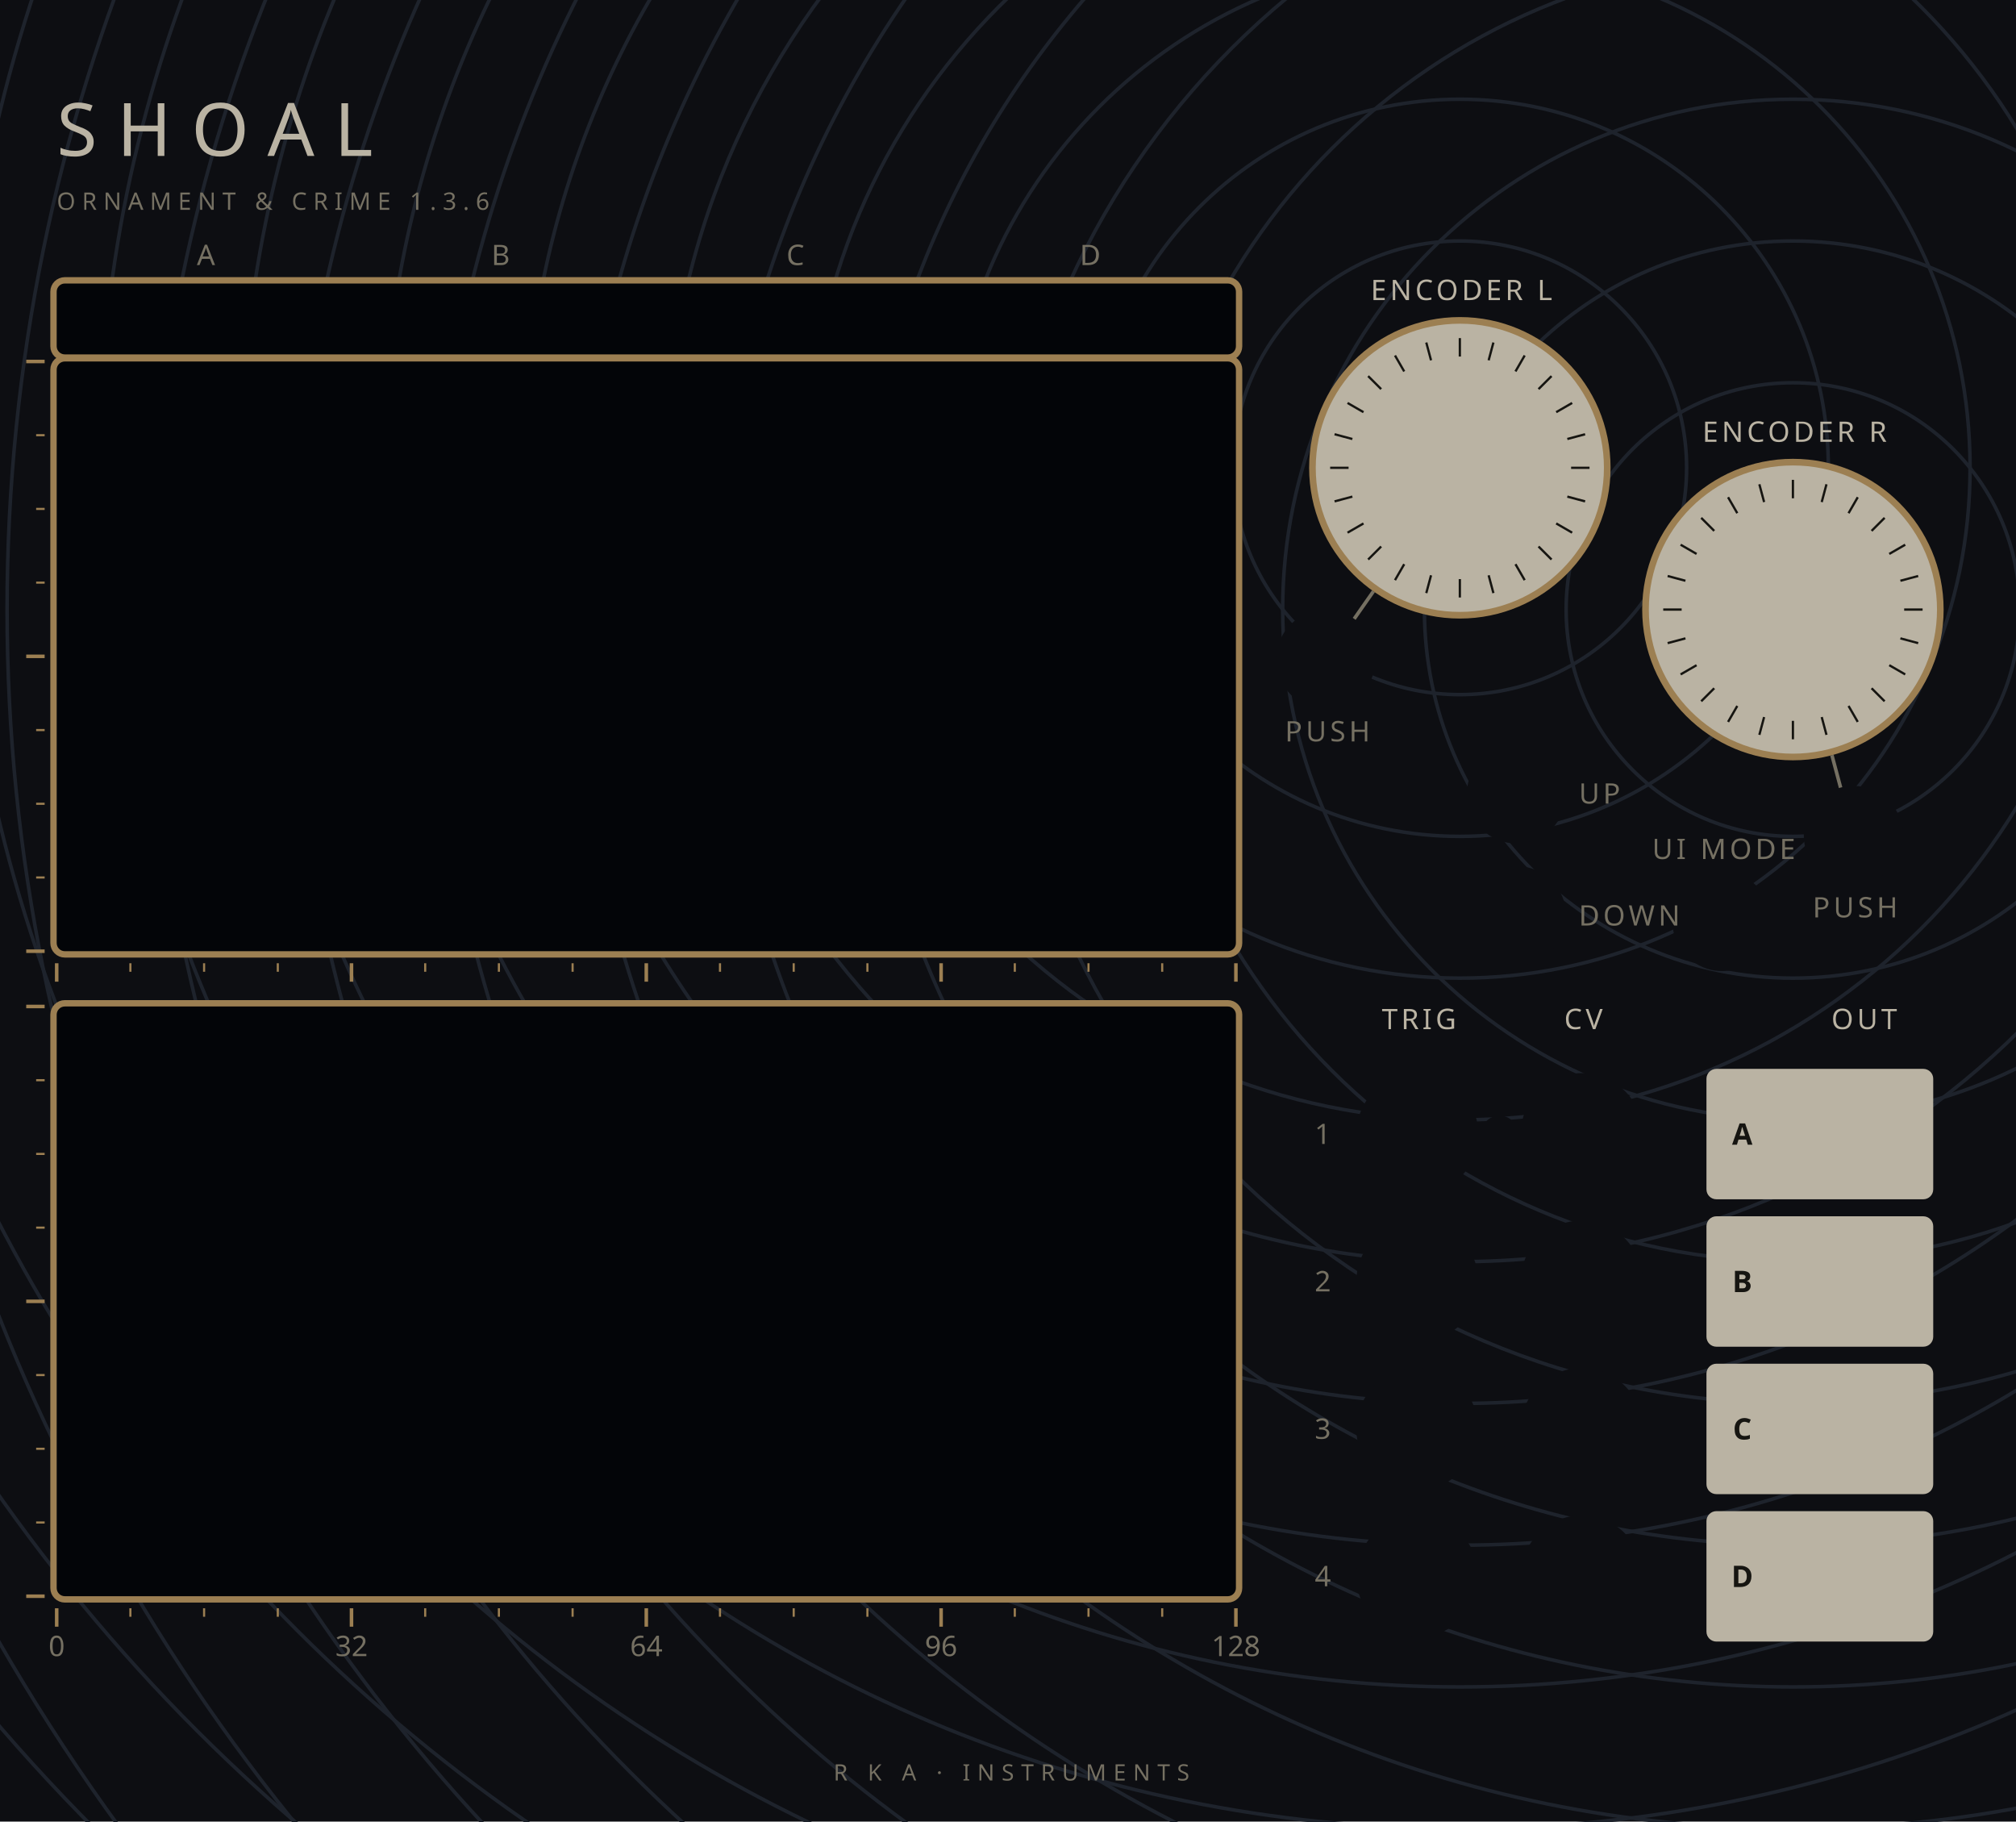
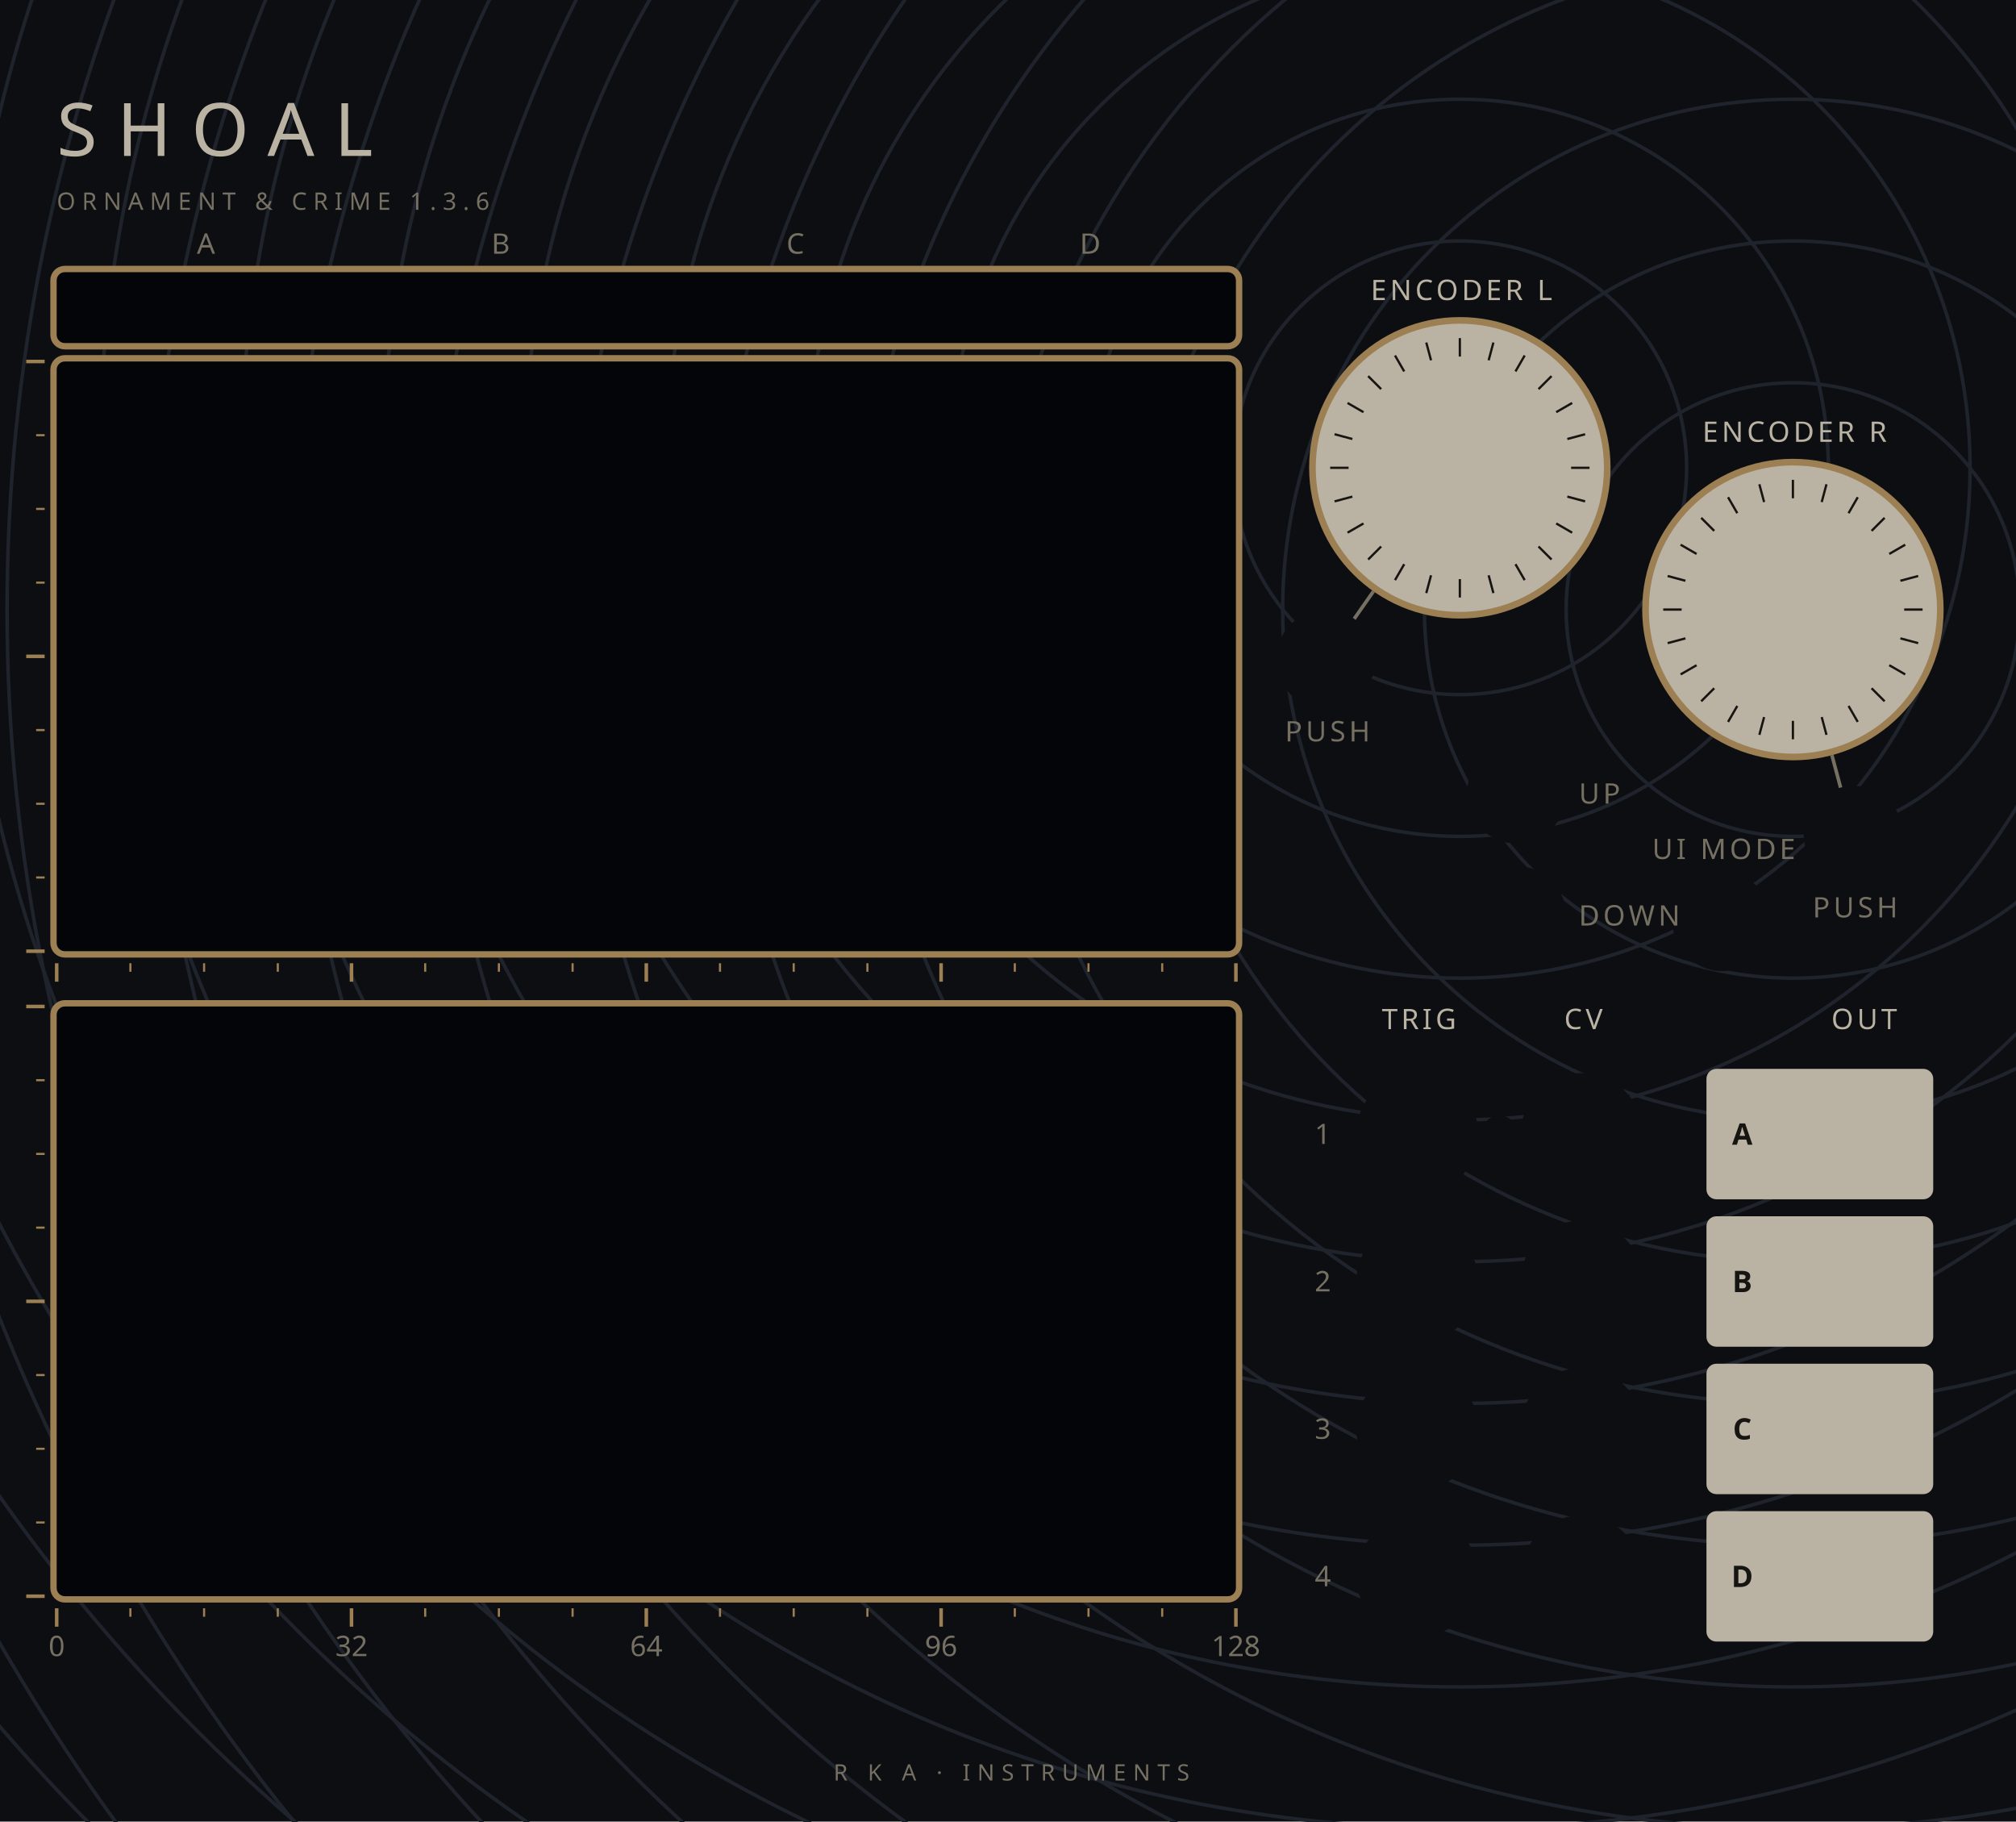
<svg xmlns="http://www.w3.org/2000/svg" width="142.24mm" height="128.5mm" viewBox="0 0 142.24 128.5">
  <rect width="142.24" height="128.5" fill="#0d0e12" />
  <circle cx="103" cy="33" r="16" fill="none" stroke="#1e232c" stroke-width="0.25" />
  <circle cx="103" cy="33" r="26" fill="none" stroke="#1e232c" stroke-width="0.25" />
  <circle cx="103" cy="33" r="36" fill="none" stroke="#1e232c" stroke-width="0.25" />
  <circle cx="103" cy="33" r="46" fill="none" stroke="#1e232c" stroke-width="0.25" />
  <circle cx="103" cy="33" r="56" fill="none" stroke="#1e232c" stroke-width="0.25" />
  <circle cx="103" cy="33" r="66" fill="none" stroke="#1e232c" stroke-width="0.25" />
  <circle cx="103" cy="33" r="76" fill="none" stroke="#1e232c" stroke-width="0.25" />
  <circle cx="103" cy="33" r="86" fill="none" stroke="#1e232c" stroke-width="0.25" />
  <circle cx="103" cy="33" r="96" fill="none" stroke="#1e232c" stroke-width="0.25" />
  <circle cx="103" cy="33" r="106" fill="none" stroke="#1e232c" stroke-width="0.25" />
  <circle cx="103" cy="33" r="116" fill="none" stroke="#1e232c" stroke-width="0.25" />
  <circle cx="103" cy="33" r="126" fill="none" stroke="#1e232c" stroke-width="0.25" />
  <circle cx="103" cy="33" r="136" fill="none" stroke="#1e232c" stroke-width="0.25" />
  <circle cx="103" cy="33" r="146" fill="none" stroke="#1e232c" stroke-width="0.25" />
  <circle cx="103" cy="33" r="156" fill="none" stroke="#1e232c" stroke-width="0.25" />
  <circle cx="126.5" cy="43" r="16" fill="none" stroke="#1e232c" stroke-width="0.25" />
  <circle cx="126.5" cy="43" r="26" fill="none" stroke="#1e232c" stroke-width="0.25" />
  <circle cx="126.5" cy="43" r="36" fill="none" stroke="#1e232c" stroke-width="0.25" />
  <circle cx="126.5" cy="43" r="46" fill="none" stroke="#1e232c" stroke-width="0.25" />
  <circle cx="126.5" cy="43" r="56" fill="none" stroke="#1e232c" stroke-width="0.25" />
  <circle cx="126.5" cy="43" r="66" fill="none" stroke="#1e232c" stroke-width="0.25" />
  <circle cx="126.5" cy="43" r="76" fill="none" stroke="#1e232c" stroke-width="0.25" />
  <circle cx="126.5" cy="43" r="86" fill="none" stroke="#1e232c" stroke-width="0.25" />
  <circle cx="126.5" cy="43" r="96" fill="none" stroke="#1e232c" stroke-width="0.25" />
  <circle cx="126.5" cy="43" r="106" fill="none" stroke="#1e232c" stroke-width="0.25" />
  <circle cx="126.5" cy="43" r="116" fill="none" stroke="#1e232c" stroke-width="0.25" />
  <circle cx="126.5" cy="43" r="126" fill="none" stroke="#1e232c" stroke-width="0.25" />
  <circle cx="126.5" cy="43" r="136" fill="none" stroke="#1e232c" stroke-width="0.25" />
  <circle cx="126.5" cy="43" r="146" fill="none" stroke="#1e232c" stroke-width="0.25" />
  <circle cx="126.5" cy="43" r="156" fill="none" stroke="#1e232c" stroke-width="0.25" />
  <path d="M95.375 43.898L96.904 41.713" fill="none" stroke="#757062" stroke-width="0.25" stroke-linejoin="round" />
  <path d="M129.942 55.849L129.252 53.272" fill="none" stroke="#757062" stroke-width="0.25" stroke-linejoin="round" />
  <circle cx="93.54" cy="46.52" r="3.5" fill="#0d0e12" />
  <circle cx="130.77" cy="58.94" r="3.5" fill="#0d0e12" />
  <circle cx="107" cy="56" r="3.5" fill="#0d0e12" />
  <circle cx="107" cy="64.6" r="3.5" fill="#0d0e12" />
  <circle cx="121.5" cy="65" r="3.5" fill="#0d0e12" />
  <circle cx="100" cy="80" r="4.3" fill="#0d0e12" />
  <circle cx="100" cy="90.4" r="4.3" fill="#0d0e12" />
  <circle cx="100" cy="100.8" r="4.3" fill="#0d0e12" />
  <circle cx="100" cy="111.2" r="4.3" fill="#0d0e12" />
  <circle cx="105.8" cy="80" r="1.3" fill="#0d0e12" />
  <circle cx="105.8" cy="90.4" r="1.3" fill="#0d0e12" />
  <circle cx="105.8" cy="100.8" r="1.3" fill="#0d0e12" />
  <circle cx="105.8" cy="111.2" r="1.3" fill="#0d0e12" />
  <circle cx="111.6" cy="80" r="4.3" fill="#0d0e12" />
  <circle cx="111.6" cy="90.4" r="4.3" fill="#0d0e12" />
  <circle cx="111.6" cy="100.8" r="4.3" fill="#0d0e12" />
  <circle cx="111.6" cy="111.2" r="4.3" fill="#0d0e12" />
-   <rect x="3.775" y="19.775" width="83.65" height="5.45" rx="0.8" fill="#030508" stroke="#9c7f52" stroke-width="0.45" />
+   <rect x="3.775" y="18.975" width="83.65" height="5.45" rx="0.8" fill="#030508" stroke="#9c7f52" stroke-width="0.45" />
  <rect x="3.775" y="25.275" width="83.65" height="42.05" rx="0.8" fill="#030508" stroke="#9c7f52" stroke-width="0.45" />
  <path d="M9.2 67.95L9.2 68.55 M14.4 67.95L14.4 68.55 M19.6 67.95L19.6 68.55 M30 67.95L30 68.55 M35.2 67.95L35.2 68.55 M40.4 67.95L40.4 68.55 M50.8 67.95L50.8 68.55 M56 67.95L56 68.55 M61.2 67.95L61.2 68.55 M71.6 67.95L71.6 68.55 M76.8 67.95L76.8 68.55 M82 67.95L82 68.55 M3.15 30.7L2.55 30.7 M3.15 35.9L2.55 35.9 M3.15 41.1L2.55 41.1 M3.15 51.5L2.55 51.5 M3.15 56.7L2.55 56.7 M3.15 61.9L2.55 61.9" fill="none" stroke="#9c7f52" stroke-width="0.15" />
  <path d="M4 67.95L4 69.25 M24.8 67.95L24.8 69.25 M45.6 67.95L45.6 69.25 M66.4 67.95L66.4 69.25 M87.2 67.95L87.2 69.25 M3.15 25.5L1.85 25.5 M3.15 46.3L1.85 46.3 M3.15 67.1L1.85 67.1" fill="none" stroke="#9c7f52" stroke-width="0.25" />
  <rect x="3.775" y="70.775" width="83.65" height="42.05" rx="0.8" fill="#030508" stroke="#9c7f52" stroke-width="0.45" />
  <path d="M9.2 113.45L9.2 114.05 M14.4 113.45L14.4 114.05 M19.6 113.45L19.6 114.05 M30 113.45L30 114.05 M35.2 113.45L35.2 114.05 M40.4 113.45L40.4 114.05 M50.8 113.45L50.8 114.05 M56 113.45L56 114.05 M61.2 113.45L61.2 114.05 M71.6 113.45L71.6 114.05 M76.8 113.45L76.8 114.05 M82 113.45L82 114.05 M3.15 76.2L2.55 76.2 M3.15 81.4L2.55 81.4 M3.15 86.6L2.55 86.6 M3.15 97L2.55 97 M3.15 102.2L2.55 102.2 M3.15 107.4L2.55 107.4" fill="none" stroke="#9c7f52" stroke-width="0.15" />
  <path d="M4 113.45L4 114.75 M24.8 113.45L24.8 114.75 M45.6 113.45L45.6 114.75 M66.4 113.45L66.4 114.75 M87.2 113.45L87.2 114.75 M3.15 71L1.85 71 M3.15 91.8L1.85 91.8 M3.15 112.6L1.85 112.6" fill="none" stroke="#9c7f52" stroke-width="0.25" />
  <circle cx="103" cy="33" r="10.4" fill="#bab3a3" stroke="#9c7f52" stroke-width="0.468" />
  <path d="M103 40.85L103 42.15 M100.968 40.583L100.632 41.838 M99.075 39.798L98.425 40.924 M97.449 38.551L96.53 39.47 M96.202 36.925L95.076 37.575 M95.417 35.032L94.162 35.368 M95.15 33L93.85 33 M95.417 30.968L94.162 30.632 M96.202 29.075L95.076 28.425 M97.449 27.449L96.53 26.53 M99.075 26.202L98.425 25.076 M100.968 25.417L100.632 24.162 M103 25.15L103 23.85 M105.032 25.417L105.368 24.162 M106.925 26.202L107.575 25.076 M108.551 27.449L109.47 26.53 M109.798 29.075L110.924 28.425 M110.583 30.968L111.838 30.632 M110.85 33L112.15 33 M110.583 35.032L111.838 35.368 M109.798 36.925L110.924 37.575 M108.551 38.551L109.47 39.47 M106.925 39.798L107.575 40.924 M105.032 40.583L105.368 41.838" fill="none" stroke="#161511" stroke-width="0.16" />
  <circle cx="126.5" cy="43" r="10.4" fill="#bab3a3" stroke="#9c7f52" stroke-width="0.468" />
  <path d="M126.5 50.85L126.5 52.15 M124.468 50.583L124.132 51.838 M122.575 49.798L121.925 50.924 M120.949 48.551L120.03 49.47 M119.702 46.925L118.576 47.575 M118.917 45.032L117.662 45.368 M118.65 43L117.35 43 M118.917 40.968L117.662 40.632 M119.702 39.075L118.576 38.425 M120.949 37.449L120.03 36.53 M122.575 36.202L121.925 35.076 M124.468 35.417L124.132 34.162 M126.5 35.15L126.5 33.85 M128.532 35.417L128.868 34.162 M130.425 36.202L131.075 35.076 M132.051 37.449L132.97 36.53 M133.298 39.075L134.424 38.425 M134.083 40.968L135.338 40.632 M134.35 43L135.65 43 M134.083 45.032L135.338 45.368 M133.298 46.925L134.424 47.575 M132.051 48.551L132.97 49.47 M130.425 49.798L131.075 50.924 M128.532 50.583L128.868 51.838" fill="none" stroke="#161511" stroke-width="0.16" />
  <rect x="120.4" y="75.4" width="16" height="9.2" rx="0.7" fill="#bab3a3" />
  <rect x="120.4" y="85.8" width="16" height="9.2" rx="0.7" fill="#bab3a3" />
  <rect x="120.4" y="96.2" width="16" height="9.2" rx="0.7" fill="#bab3a3" />
  <rect x="120.4" y="106.6" width="16" height="9.2" rx="0.7" fill="#bab3a3" />
  <text x="4.00" y="11.00" font-family="D-DIN Condensed" font-size="5.2" font-weight="normal" letter-spacing="1.4" text-anchor="start" fill="#bab3a3">SHOAL</text>
  <text x="4.00" y="14.80" font-family="D-DIN Condensed" font-size="1.7" font-weight="normal" letter-spacing="0.45" text-anchor="start" fill="#757062">ORNAMENT &amp; CRIME 1.3.6</text>
  <text x="103.12" y="21.17" font-family="D-DIN Condensed" font-size="2" font-weight="normal" letter-spacing="0.25" text-anchor="middle" fill="#bab3a3">ENCODER L</text>
  <text x="126.62" y="31.17" font-family="D-DIN Condensed" font-size="2" font-weight="normal" letter-spacing="0.25" text-anchor="middle" fill="#bab3a3">ENCODER R</text>
  <text x="93.67" y="52.30" font-family="D-DIN Condensed" font-size="2" font-weight="normal" letter-spacing="0.25" text-anchor="middle" fill="#757062">PUSH</text>
  <text x="130.90" y="64.72" font-family="D-DIN Condensed" font-size="2" font-weight="normal" letter-spacing="0.25" text-anchor="middle" fill="#757062">PUSH</text>
  <text x="111.40" y="56.69" font-family="D-DIN Condensed" font-size="2" font-weight="normal" letter-spacing="0.25" text-anchor="start" fill="#757062">UP</text>
  <text x="111.40" y="65.29" font-family="D-DIN Condensed" font-size="2" font-weight="normal" letter-spacing="0.25" text-anchor="start" fill="#757062">DOWN</text>
  <text x="121.62" y="60.60" font-family="D-DIN Condensed" font-size="2" font-weight="normal" letter-spacing="0.25" text-anchor="middle" fill="#757062">UI MODE</text>
  <text x="122.93" y="80.75" font-family="D-DIN Condensed" font-size="2.1" font-weight="bold" letter-spacing="0.25" text-anchor="middle" fill="#161511">A</text>
  <text x="122.93" y="91.15" font-family="D-DIN Condensed" font-size="2.1" font-weight="bold" letter-spacing="0.25" text-anchor="middle" fill="#161511">B</text>
  <text x="122.93" y="101.55" font-family="D-DIN Condensed" font-size="2.1" font-weight="bold" letter-spacing="0.25" text-anchor="middle" fill="#161511">C</text>
  <text x="122.93" y="111.95" font-family="D-DIN Condensed" font-size="2.1" font-weight="bold" letter-spacing="0.25" text-anchor="middle" fill="#161511">D</text>
-   <text x="14.53" y="18.70" font-family="D-DIN Condensed" font-size="2" font-weight="normal" letter-spacing="0.25" text-anchor="middle" fill="#757062">A</text>
-   <text x="35.33" y="18.70" font-family="D-DIN Condensed" font-size="2" font-weight="normal" letter-spacing="0.25" text-anchor="middle" fill="#757062">B</text>
-   <text x="56.12" y="18.70" font-family="D-DIN Condensed" font-size="2" font-weight="normal" letter-spacing="0.25" text-anchor="middle" fill="#757062">C</text>
-   <text x="76.92" y="18.70" font-family="D-DIN Condensed" font-size="2" font-weight="normal" letter-spacing="0.25" text-anchor="middle" fill="#757062">D</text>
+   <text x="14.53" y="17.90" font-family="D-DIN Condensed" font-size="2" font-weight="normal" letter-spacing="0.25" text-anchor="middle" fill="#757062">A</text>
+   <text x="35.33" y="17.90" font-family="D-DIN Condensed" font-size="2" font-weight="normal" letter-spacing="0.25" text-anchor="middle" fill="#757062">B</text>
+   <text x="56.12" y="17.90" font-family="D-DIN Condensed" font-size="2" font-weight="normal" letter-spacing="0.25" text-anchor="middle" fill="#757062">C</text>
+   <text x="76.92" y="17.90" font-family="D-DIN Condensed" font-size="2" font-weight="normal" letter-spacing="0.25" text-anchor="middle" fill="#757062">D</text>
  <text x="100.12" y="72.60" font-family="D-DIN Condensed" font-size="2" font-weight="normal" letter-spacing="0.25" text-anchor="middle" fill="#bab3a3">TRIG</text>
  <text x="111.72" y="72.60" font-family="D-DIN Condensed" font-size="2" font-weight="normal" letter-spacing="0.25" text-anchor="middle" fill="#bab3a3">CV</text>
  <text x="131.53" y="72.60" font-family="D-DIN Condensed" font-size="2" font-weight="normal" letter-spacing="0.25" text-anchor="middle" fill="#bab3a3">OUT</text>
  <text x="93.33" y="80.70" font-family="D-DIN Condensed" font-size="2" font-weight="normal" letter-spacing="0.25" text-anchor="middle" fill="#757062">1</text>
  <text x="93.33" y="91.10" font-family="D-DIN Condensed" font-size="2" font-weight="normal" letter-spacing="0.25" text-anchor="middle" fill="#757062">2</text>
  <text x="93.33" y="101.50" font-family="D-DIN Condensed" font-size="2" font-weight="normal" letter-spacing="0.25" text-anchor="middle" fill="#757062">3</text>
  <text x="93.33" y="111.90" font-family="D-DIN Condensed" font-size="2" font-weight="normal" letter-spacing="0.25" text-anchor="middle" fill="#757062">4</text>
  <text x="4.00" y="116.83" font-family="D-DIN Condensed" font-size="2" font-weight="normal" letter-spacing="0" text-anchor="middle" fill="#757062">0</text>
  <text x="24.80" y="116.83" font-family="D-DIN Condensed" font-size="2" font-weight="normal" letter-spacing="0" text-anchor="middle" fill="#757062">32</text>
  <text x="45.60" y="116.83" font-family="D-DIN Condensed" font-size="2" font-weight="normal" letter-spacing="0" text-anchor="middle" fill="#757062">64</text>
  <text x="66.40" y="116.83" font-family="D-DIN Condensed" font-size="2" font-weight="normal" letter-spacing="0" text-anchor="middle" fill="#757062">96</text>
  <text x="87.20" y="116.83" font-family="D-DIN Condensed" font-size="2" font-weight="normal" letter-spacing="0" text-anchor="middle" fill="#757062">128</text>
  <text x="71.37" y="125.60" font-family="D-DIN Condensed" font-size="1.6" font-weight="normal" letter-spacing="0.5" text-anchor="middle" fill="#757062">R K A · INSTRUMENTS</text>
  <g id="components" style="display:none">
    <circle id="widget-ENC_L" cx="103.0" cy="33.0" r="1" fill="#ffff00" />
    <circle id="widget-ENC_R" cx="126.5" cy="43.0" r="1" fill="#ffff00" />
    <circle id="param-ENC_L_PUSH" cx="93.54" cy="46.52" r="1" fill="#ff0000" />
    <circle id="param-ENC_R_PUSH" cx="130.77" cy="58.94" r="1" fill="#ff0000" />
    <circle id="param-UP" cx="107.0" cy="56.0" r="1" fill="#ff0000" />
    <circle id="param-DOWN" cx="107.0" cy="64.6" r="1" fill="#ff0000" />
    <circle id="param-UI_MODE" cx="121.5" cy="65.0" r="1" fill="#ff0000" />
    <circle id="input-TR1" cx="100.0" cy="80.0" r="1" fill="#00ff00" />
    <circle id="input-TR2" cx="100.0" cy="90.4" r="1" fill="#00ff00" />
    <circle id="input-TR3" cx="100.0" cy="100.8" r="1" fill="#00ff00" />
    <circle id="input-TR4" cx="100.0" cy="111.2" r="1" fill="#00ff00" />
    <circle id="light-TR1" cx="105.8" cy="80.0" r="1" fill="#ff00ff" />
    <circle id="light-TR2" cx="105.8" cy="90.4" r="1" fill="#ff00ff" />
    <circle id="light-TR3" cx="105.8" cy="100.8" r="1" fill="#ff00ff" />
    <circle id="light-TR4" cx="105.8" cy="111.2" r="1" fill="#ff00ff" />
    <circle id="input-CV1" cx="111.6" cy="80.0" r="1" fill="#00ff00" />
    <circle id="input-CV2" cx="111.6" cy="90.4" r="1" fill="#00ff00" />
    <circle id="input-CV3" cx="111.6" cy="100.8" r="1" fill="#00ff00" />
    <circle id="input-CV4" cx="111.6" cy="111.2" r="1" fill="#00ff00" />
    <circle id="light-A" cx="125.6" cy="80.0" r="1" fill="#ff00ff" />
    <circle id="light-B" cx="125.6" cy="90.4" r="1" fill="#ff00ff" />
    <circle id="light-C" cx="125.6" cy="100.8" r="1" fill="#ff00ff" />
    <circle id="light-D" cx="125.6" cy="111.2" r="1" fill="#ff00ff" />
    <circle id="output-A" cx="131.4" cy="80.0" r="1" fill="#0000ff" />
    <circle id="output-B" cx="131.4" cy="90.4" r="1" fill="#0000ff" />
    <circle id="output-C" cx="131.4" cy="100.8" r="1" fill="#0000ff" />
    <circle id="output-D" cx="131.4" cy="111.2" r="1" fill="#0000ff" />
  </g>
</svg>
